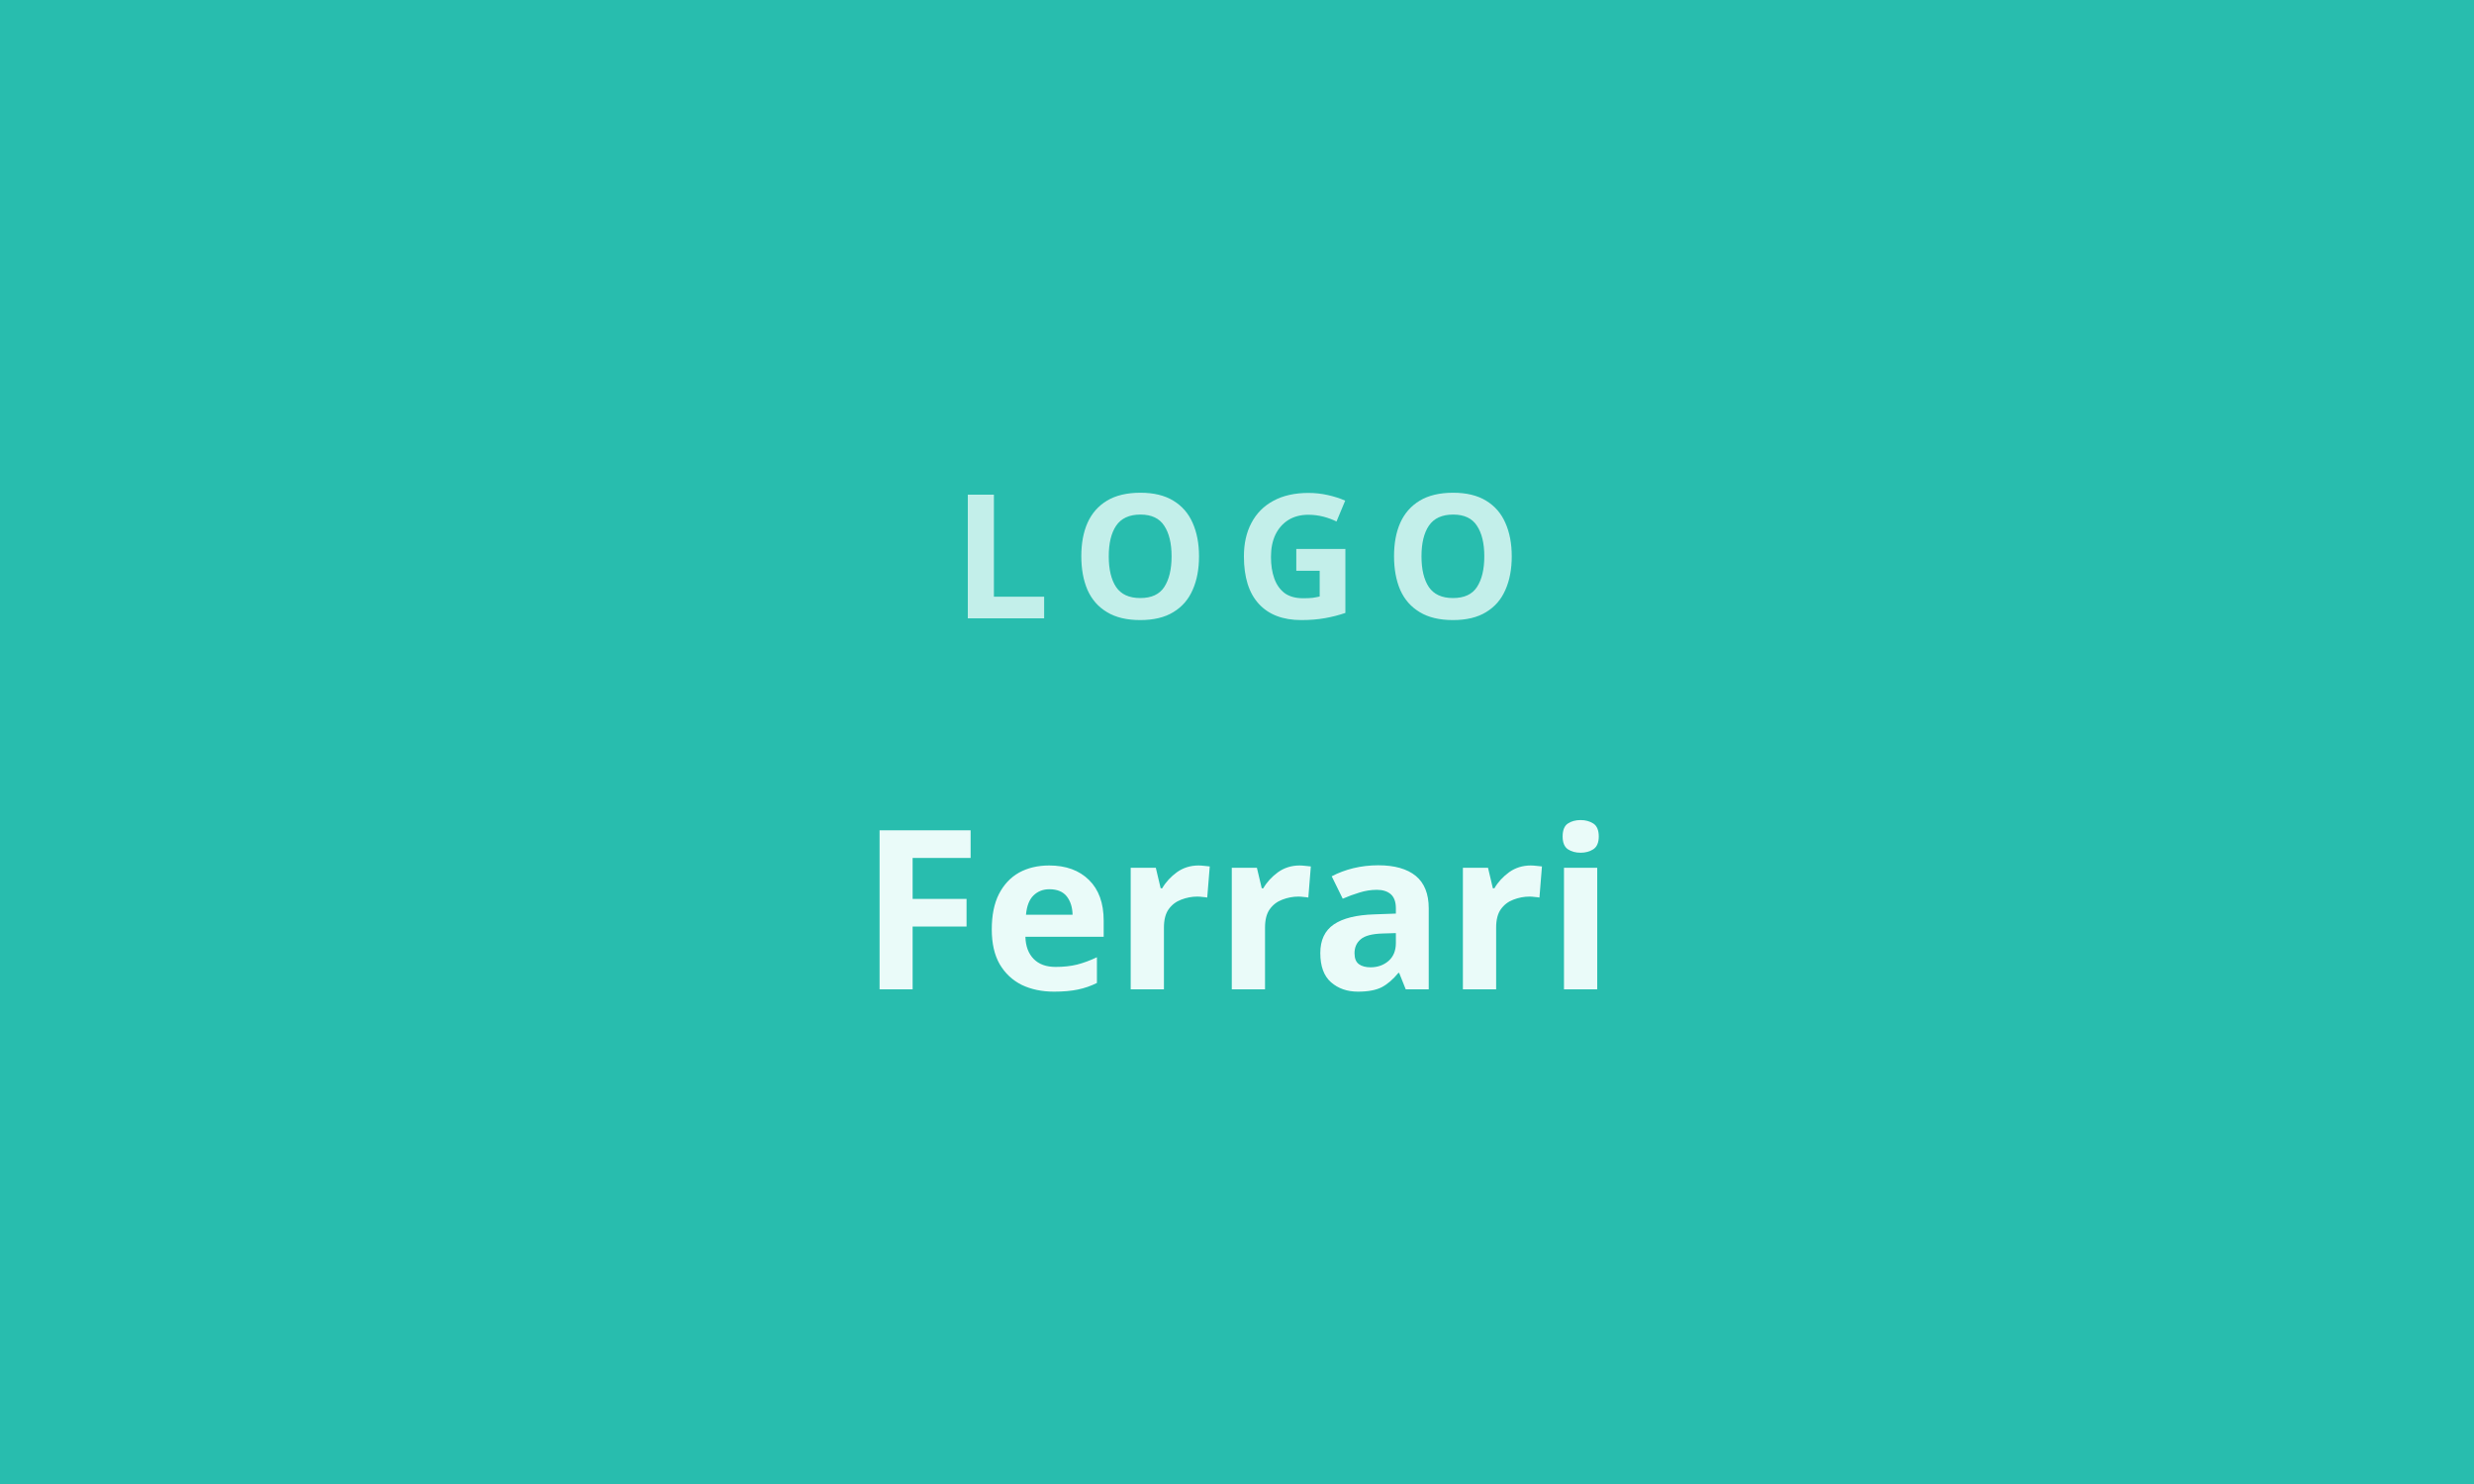
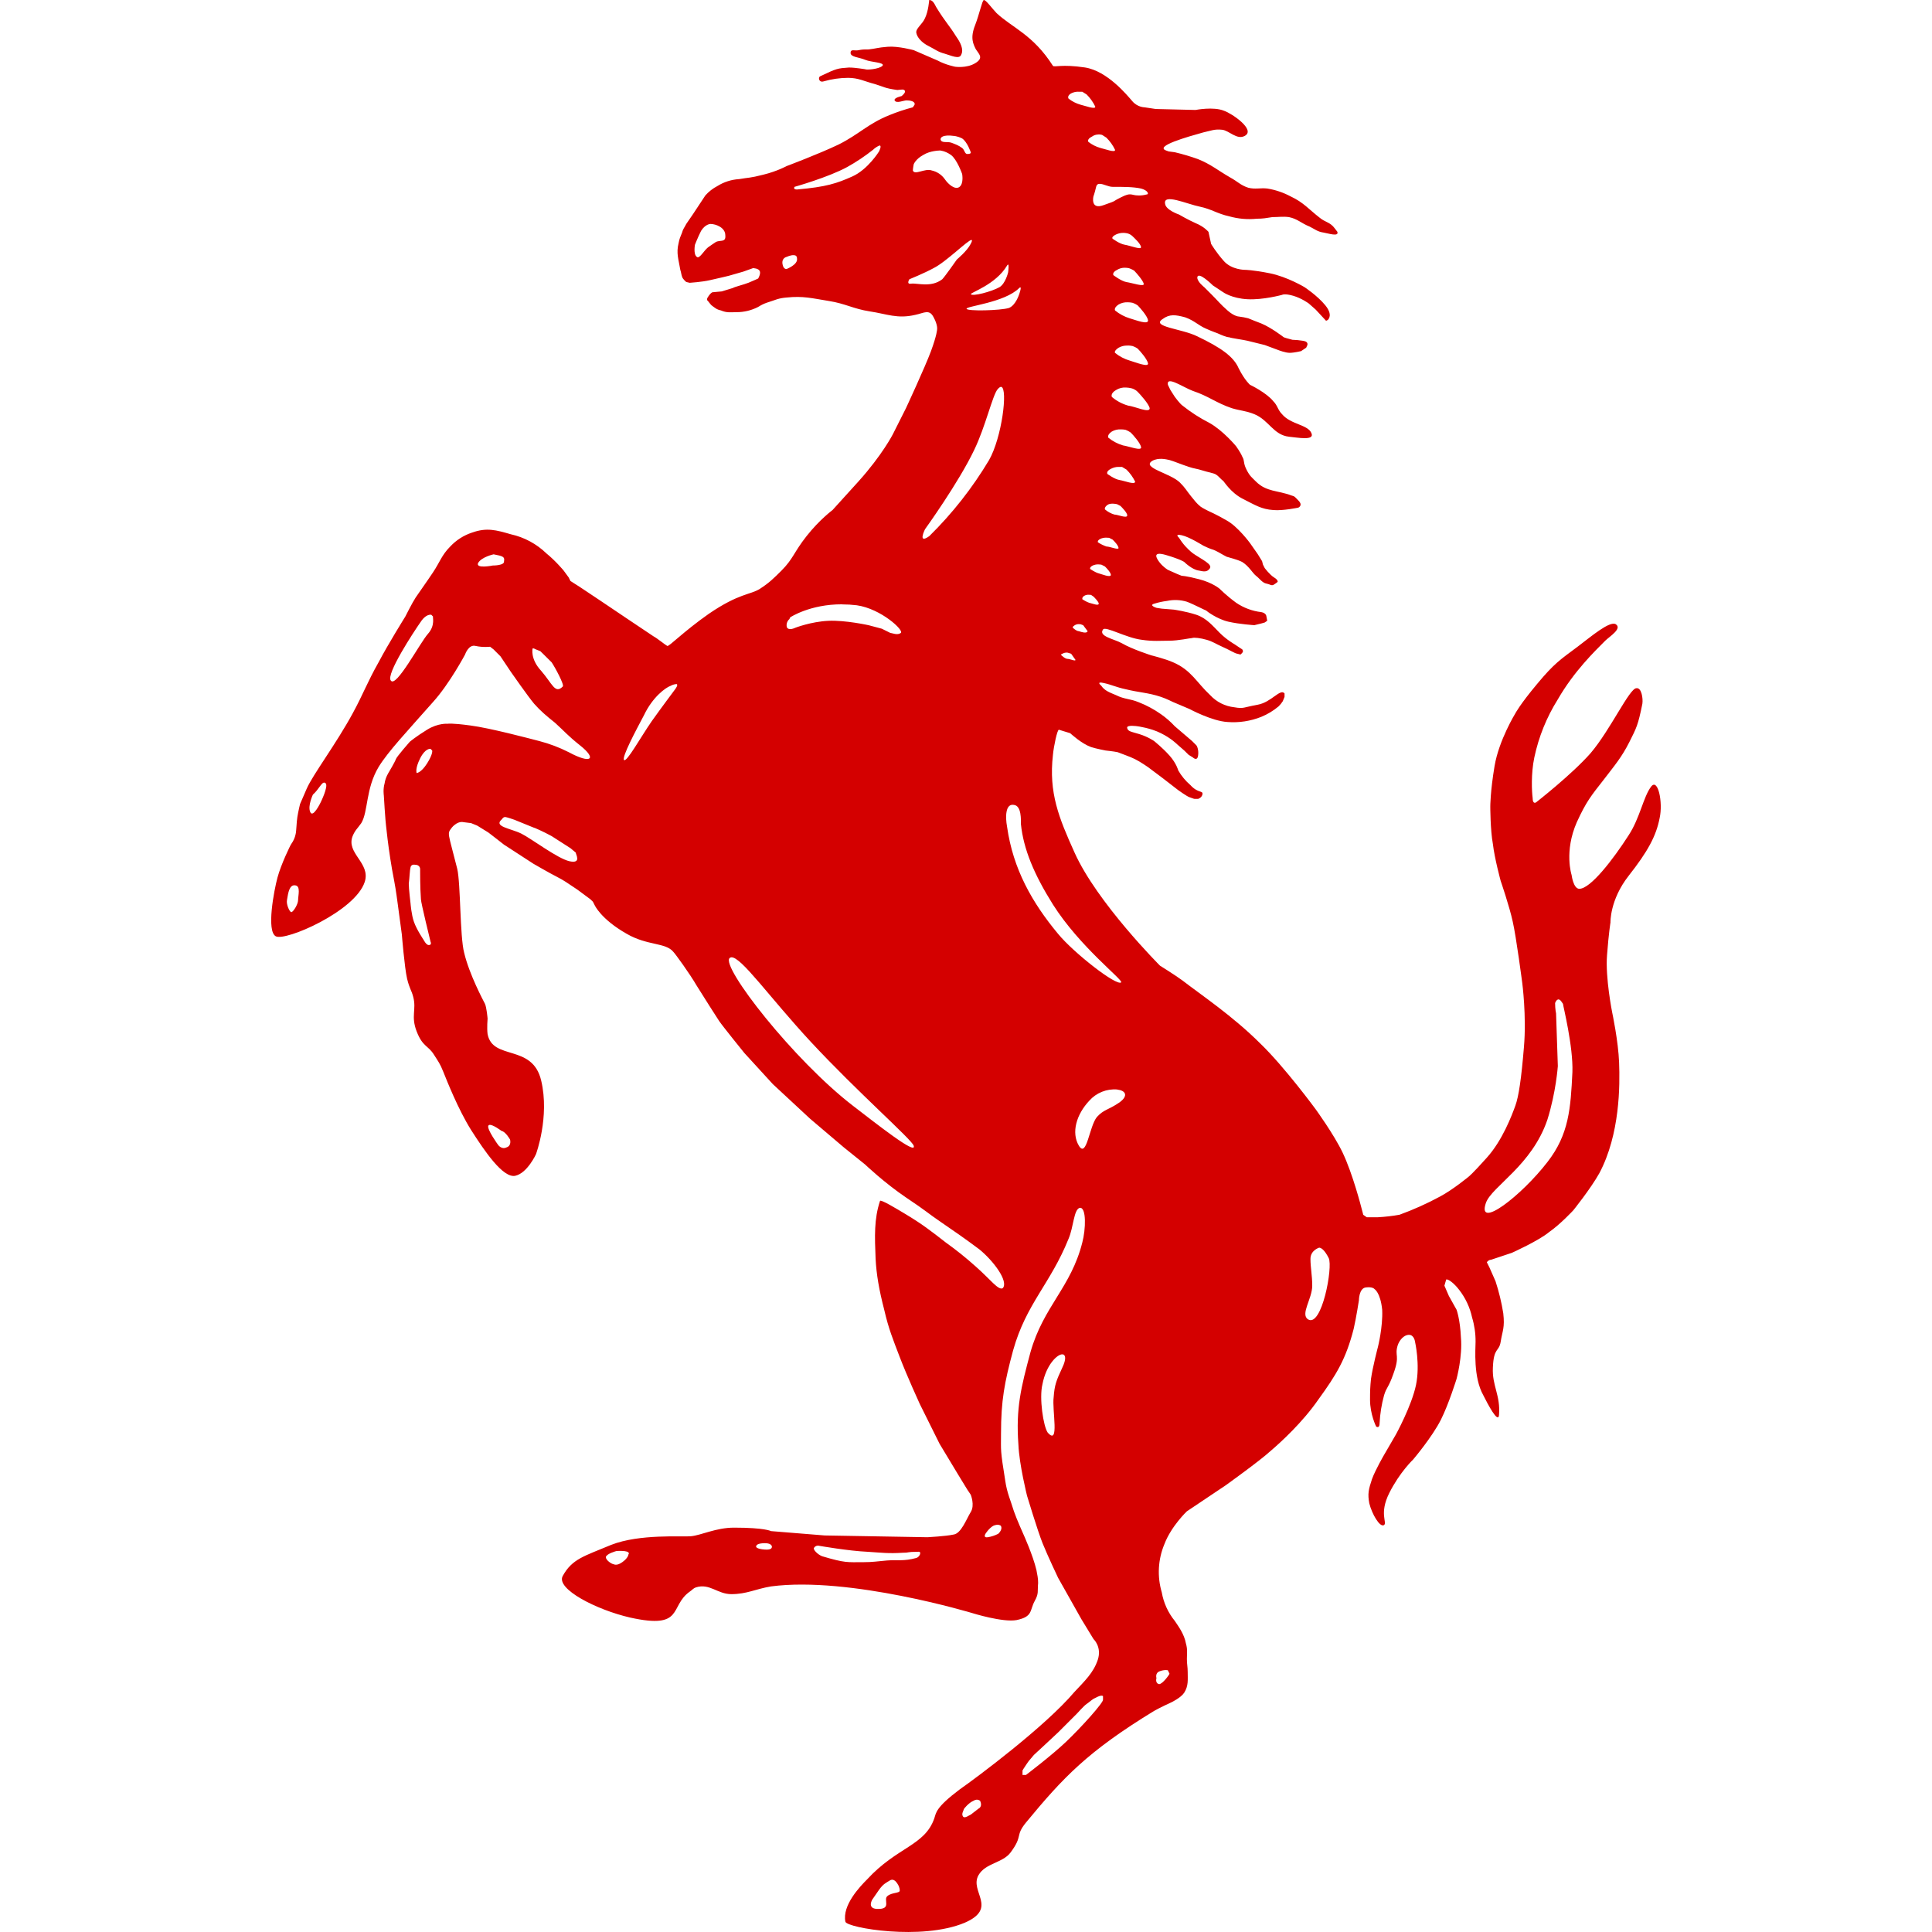
- <svg xmlns="http://www.w3.org/2000/svg" viewBox="0 0 200 120" preserveAspectRatio="xMidYMid slice">
-   <rect width="200" height="120" fill="hsl(174 65% 45%)" />
-   <text x="100" y="50" text-anchor="middle" font-family="system-ui, sans-serif" font-size="14" font-weight="800" fill="hsl(174 65% 95%)" letter-spacing="2" opacity="0.8">LOGO</text>
-   <text x="100" y="80" text-anchor="middle" font-family="system-ui, sans-serif" font-size="18" font-weight="800" fill="hsl(174 65% 95%)">Ferrari</text>
+ <svg xmlns="http://www.w3.org/2000/svg" fill="#D40000" role="img" viewBox="0 0 24 24">
+   <path d="M11.543 0s-.01.141-.053.227c-.032.075-.118.128-.107.182.01.054.064.119.15.162.086.043.117.074.203.096.075.021.184.076.205.011.033-.064-.01-.151-.064-.226-.086-.14-.13-.172-.248-.365C11.607.044 11.586 0 11.543 0zm.678 0c-.022.011-.054.174-.108.313-.064.161-.022.236.01.3.043.065.098.108-.01.173-.107.064-.248.043-.248.043s-.118-.023-.215-.076a23.832 23.832 0 0 0-.3-.13s-.194-.053-.323-.042c-.129.01-.14.022-.236.033-.054 0-.075-.001-.129.01-.043.01-.096-.02-.096.033s.107.054.182.086c.075.032.247.031.215.074-.043.043-.204.054-.215.043-.01 0-.117-.021-.203-.021-.14.01-.15.01-.353.107-.033.01-.022.086.042.064a1.12 1.12 0 0 1 .301-.043c.13 0 .203.044.332.077.108.032.118.052.28.074.032 0 .095-.022.095.021 0 .022-.043.055-.043.055s-.096.02-.086.053c.022.043.108 0 .15 0 .044 0 .11.012.098.054l-.021.032a2.312 2.312 0 0 0-.291.097c-.269.108-.375.237-.633.366-.247.118-.644.267-.644.267s-.118.065-.29.107c-.171.044-.182.034-.3.055a.571.571 0 0 0-.27.086.52.52 0 0 0-.15.117l-.15.227-.087.127c-.021.043-.042.064-.052.107-.022.054-.033.076-.043.13-.032.128 0 .204.021.333.011.032.011.054.022.086.01.032.052.065.052.065l.043.01s.152-.01.248-.032c.097-.021.237-.055.237-.055l.181-.052.12-.043s.075 0 .086.043c.01.032-.022.086-.022.086s-.065.03-.119.052c-.054.022-.183.054-.193.065l-.14.043-.118.011s-.022.011-.043.043c-.022.033-.022.032-.022.053.022.022.033.043.055.065.043.032.064.053.117.064.075.032.118.022.193.022a.587.587 0 0 0 .27-.065c.086-.054.118-.053.236-.096a.543.543 0 0 1 .118-.021c.204-.022.32.01.525.043.204.032.302.097.506.129.215.032.343.096.568.043.108-.022.173-.076.227.031.053.097.043.15.043.15s-.001.066-.076.27c-.076.204-.311.709-.311.709l-.162.322s-.13.257-.43.59a54.284 54.284 0 0 1-.32.353s-.161.119-.322.323c-.161.204-.163.279-.313.43-.097.096-.15.15-.268.226-.118.075-.258.053-.634.31-.322.226-.494.41-.516.399-.021-.01-.129-.098-.172-.12-.032-.02-.654-.439-.654-.439l-.258-.172-.119-.076-.021-.043-.063-.086s-.097-.118-.215-.214a.92.92 0 0 0-.441-.237c-.183-.053-.3-.086-.482-.021a.646.646 0 0 0-.27.172c-.107.107-.129.193-.215.322s-.172.248-.215.312c-.043.065-.129.237-.129.237s-.214.343-.332.568c-.14.247-.193.399-.322.635-.204.376-.495.762-.57.933l-.084.194s-.023.095-.033.16c-.011.064-.011.172-.022.215a.312.312 0 0 1-.053.119c-.01.01-.129.257-.172.418-.043.16-.14.666-.021.73.118.065.987-.31 1.105-.676.076-.236-.236-.355-.15-.57.032-.075.054-.085.107-.16.086-.14.054-.429.215-.697.118-.193.354-.442.676-.807.204-.225.398-.59.398-.59s.043-.129.13-.107c.096.021.181.01.181.01l.043.033.086.086.129.193s.216.31.29.397c.076.086.151.15.259.236.118.107.16.161.31.28.215.171.139.236-.14.085a1.82 1.82 0 0 0-.364-.138c-.128-.033-.612-.162-.859-.194-.236-.032-.28-.021-.28-.021s-.118-.012-.257.074c-.14.086-.215.15-.215.15s-.161.183-.172.215c-.01.032-.086.16-.086.16s-.044.066-.054.14c-.022.076-.01.151-.01.151l.01.16.011.15s.033.377.108.753c.021.107.043.279.043.279l.052.387s.033.409.065.548c.032.13.054.14.076.225.043.161-.032.236.043.43.075.193.14.17.215.289.054.086.074.107.117.215.043.107.183.463.344.72.172.269.398.601.549.569.15-.033.257-.268.257-.268s.172-.463.065-.914c-.108-.462-.602-.245-.666-.578-.01-.075 0-.193 0-.193s-.012-.141-.033-.184c-.022-.043-.194-.364-.258-.633-.054-.204-.043-.86-.086-1.043-.118-.472-.129-.43-.065-.515.076-.086.141-.065.141-.065l.096.012.076.031.139.086c.043.032.193.15.193.15l.365.237s.205.119.291.162c.086.043.16.096.16.096l.096.064.162.12.031.03.022.043s.076.173.398.356c.258.15.484.106.58.225.022.021.203.27.29.42.107.171.236.374.279.439.043.064.312.396.312.396l.354.387.463.43.418.355.267.215s.237.226.506.408c.258.172.268.193.44.31.128.087.3.206.472.335.172.14.366.396.291.482-.054.032-.151-.106-.334-.267a4.298 4.298 0 0 0-.375-.301c-.193-.15-.291-.227-.506-.356-.107-.064-.3-.181-.31-.16-.075.226-.066.44-.055.719.01.193.043.386.107.633.054.236.108.366.194.591.086.226.248.58.248.58l.246.495.226.375.118.193.043.064s.053.13 0 .215-.119.269-.215.28c-.097.021-.322.033-.322.033l-1.278-.022-.666-.054s-.074-.043-.46-.043c-.226 0-.409.096-.538.107-.107.01-.634-.032-.988.107-.333.14-.484.172-.602.387-.086.161.42.42.838.516.677.15.483-.14.74-.322.033-.022.044-.042.077-.053.171-.054.267.084.44.084.192 0 .3-.064.493-.096.977-.129 2.502.332 2.502.332s.377.118.549.086c.204-.043.16-.118.224-.236.054-.097.033-.117.043-.225 0-.064-.01-.096-.021-.16-.043-.183-.16-.441-.16-.441s-.087-.193-.12-.29c-.042-.139-.085-.226-.107-.376-.064-.398-.053-.365-.053-.59 0-.408.043-.634.15-1.031.162-.58.463-.827.688-1.385.065-.15.064-.365.14-.387.085-.01.075.269.032.43-.14.558-.483.794-.644 1.363-.118.44-.183.697-.15 1.148.01.247.107.635.107.635s.129.429.193.59c.065.161.193.43.193.43l.29.515.15.246s.106.097.053.258c-.054.161-.16.26-.29.399-.364.43-1.212 1.062-1.427 1.212-.3.226-.291.291-.313.356-.118.344-.462.354-.837.762-.086.086-.311.321-.268.525.021.075.945.237 1.482.012.42-.183.054-.388.172-.592.086-.15.3-.15.397-.28.16-.214.053-.203.193-.374.462-.559.763-.88 1.59-1.385.075-.043.215-.107.215-.107s.117-.055.16-.12c.054-.086.043-.16.043-.257 0-.065-.01-.096-.01-.16 0-.076.01-.119-.012-.194-.021-.118-.095-.215-.138-.28a.772.772 0 0 1-.162-.355.894.894 0 0 1 .033-.6c.086-.225.279-.407.279-.407l.482-.323s.42-.301.55-.42c.139-.118.407-.365.6-.644.226-.311.344-.505.44-.88.032-.14.065-.354.065-.354s0-.15.086-.16c.085-.011.107.02.107.02s.074.042.096.257c.01.215-.053.463-.053.463s-.065.246-.086.396c-.01.097-.012.15-.012.258 0 .183.076.334.076.334s.043.032.043-.043a1.6 1.6 0 0 1 .055-.344c.032-.107.053-.087.117-.27.086-.236.01-.213.053-.353.022-.064.076-.129.14-.129.065 0 .075.086.075.086s.065.28.012.537c-.054.258-.248.612-.248.612l-.149.257s-.107.183-.15.301c-.043.129-.055.183-.033.3.032.13.13.303.183.27.043-.032-.064-.14.065-.398s.298-.418.298-.418.237-.28.344-.494c.097-.193.194-.506.194-.506s.076-.28.054-.516c-.01-.225-.054-.343-.054-.343l-.096-.172-.055-.127.022-.076c.021-.011.097.043.162.129a.854.854 0 0 1 .16.343 1.018 1.018 0 0 1 .043.301c0 .086-.031.44.097.666.054.108.183.354.194.246.021-.247-.087-.364-.076-.59.01-.257.076-.193.097-.322.022-.14.053-.173.032-.355a2.632 2.632 0 0 0-.096-.397l-.076-.172-.032-.064s.021-.031.053-.031l.258-.086s.334-.15.463-.258c.14-.097.3-.27.3-.27s.215-.267.323-.46c.258-.484.257-1.096.246-1.376-.01-.268-.086-.623-.086-.623s-.086-.43-.064-.709c.021-.279.043-.408.043-.408s-.01-.279.226-.58c.236-.3.342-.493.385-.719.043-.193-.022-.504-.108-.386-.096.129-.137.387-.277.601-.193.301-.474.666-.613.666-.075 0-.096-.172-.096-.172s-.096-.29.065-.656c.118-.258.181-.332.332-.525.14-.183.225-.28.322-.473.086-.172.106-.204.16-.472.01-.065-.01-.204-.074-.194-.086 0-.322.517-.569.807-.236.268-.677.611-.677.611s-.043.031-.043-.055c-.01-.075-.022-.3.021-.503a2.22 2.22 0 0 1 .291-.72c.204-.354.461-.6.59-.73.054-.053.215-.151.13-.205-.076-.043-.302.15-.474.28-.214.16-.289.205-.503.463-.215.257-.27.365-.27.365s-.204.332-.258.654c-.054.322-.053.504-.053.504s0 .291.032.463c.021.182.097.46.097.46s.108.313.15.507c.044.193.118.761.118.761s.054.409.021.795c-.032.387-.064.612-.107.73-.043.119-.16.43-.354.645-.182.204-.226.236-.226.236s-.193.16-.354.246a3.743 3.743 0 0 1-.505.227 2.211 2.211 0 0 1-.268.031h-.139l-.043-.03-.023-.087s-.106-.419-.234-.687c-.108-.226-.334-.537-.334-.537s-.387-.527-.688-.817c-.344-.343-.73-.6-.967-.783-.086-.064-.279-.184-.279-.184s-.783-.783-1.062-1.406c-.194-.43-.322-.74-.268-1.213.01-.107.053-.312.074-.312l.14.043c.012.01.14.129.259.172.064.021.181.043.181.043s.097.01.15.021c.054.022.151.054.215.086.065.032.16.098.16.098l.184.138.194.15s.106.076.138.087c.032.01.054.021.065.021h.043s.044-.012.054-.055c.011-.053-.053-.01-.15-.117a.698.698 0 0 1-.15-.181s-.022-.087-.108-.184-.193-.182-.193-.182-.076-.053-.184-.086c-.107-.032-.14-.033-.15-.076-.01-.043.129-.021.129-.021s.162.021.29.086c.13.064.204.14.204.14l.086.075.055.054.052.032s.054.053.065-.022c.01-.064-.011-.118-.022-.129l-.053-.053-.214-.183a1.076 1.076 0 0 0-.172-.15 1.303 1.303 0 0 0-.28-.15c-.107-.044-.171-.033-.279-.087-.075-.032-.14-.053-.183-.117-.011-.01-.064-.055.033-.033.096.021.16.054.267.076.172.043.28.042.442.096.064.021.15.064.15.064l.203.086s.28.151.473.162a.938.938 0 0 0 .42-.064.814.814 0 0 0 .215-.13.36.36 0 0 0 .052-.064l.022-.054v-.043c-.054-.065-.16.108-.332.14-.183.033-.173.053-.291.032a.477.477 0 0 1-.3-.15c-.173-.162-.236-.312-.462-.409-.096-.043-.27-.086-.27-.086s-.236-.075-.365-.15c-.096-.054-.298-.086-.234-.172.032-.043.29.107.482.129.14.021.237.011.344.011s.258-.033.28-.033c.021-.01.106 0 .181.022.075.021.118.053.193.086.076.032.163.086.184.086l.043.011.022-.021.01-.022-.01-.021-.034-.022-.064-.043s-.096-.054-.182-.14c-.086-.086-.162-.182-.29-.225-.13-.043-.28-.064-.28-.064l-.15-.012-.065-.01s-.107-.033-.021-.054a.888.888 0 0 1 .15-.032.495.495 0 0 1 .248.01c.086.032.226.107.236.107.011.011.14.109.28.141.14.032.322.043.322.043l.086-.021.043-.012.031-.022-.01-.052s0-.044-.064-.055a.697.697 0 0 1-.313-.117c-.118-.086-.203-.172-.203-.172s-.086-.076-.258-.12c-.16-.042-.214-.042-.214-.042l-.055-.022-.117-.052s-.055-.033-.098-.086c-.043-.054-.106-.152.076-.098.183.054.225.086.225.086s.097.097.183.107c.054.011.097.022.13-.021.053-.054-.098-.118-.206-.194a.725.725 0 0 1-.172-.193s-.063-.053.034-.031c.096.021.267.129.267.129s.086.042.13.053c.031.01.118.064.161.085.032.011.13.033.193.065.086.054.13.14.172.172.043.032.076.087.13.097.053.011.063.032.095.01a.418.418 0 0 0 .043-.031s.01-.023-.043-.055-.117-.117-.117-.117l-.022-.043-.011-.043-.053-.086-.098-.14s-.15-.204-.289-.28c-.129-.075-.226-.117-.226-.117s-.064-.031-.096-.053c-.054-.043-.076-.077-.12-.13-.053-.065-.073-.106-.138-.17-.118-.118-.483-.184-.344-.27.076-.043.172-.02.215-.01.043.011.14.052.237.084.064.022.107.024.171.045.065.022.14.031.172.053.032.021.065.065.086.076.011.01.096.15.246.225.15.075.227.128.377.138.118.011.31-.03.31-.03s.055-.023.012-.077c-.053-.054-.054-.064-.097-.074-.172-.065-.31-.043-.44-.172-.053-.054-.076-.065-.119-.15-.043-.086-.02-.107-.052-.16-.022-.054-.077-.13-.077-.13s-.16-.194-.332-.29a1.955 1.955 0 0 1-.334-.215c-.032-.022-.095-.108-.095-.108l-.055-.086-.031-.064c-.022-.118.192.033.31.076.194.064.291.15.485.215.107.032.172.031.279.074.182.075.236.258.43.28.107.01.322.053.279-.044-.043-.107-.258-.107-.365-.236-.054-.054-.054-.106-.108-.16-.086-.108-.29-.205-.29-.205s-.064-.053-.14-.203c-.064-.15-.225-.26-.515-.399-.193-.096-.58-.118-.43-.215.086-.064.161-.053.28-.021.118.043.16.098.257.14.097.044.14.054.16.065.022.01.097.043.13.043.02.01.183.032.226.043l.215.053.172.064s.085.033.138.033.141-.021.141-.021l.064-.043.01-.022s.033-.053-.053-.064a.986.986 0 0 0-.128-.012l-.077-.021-.03-.01s-.151-.118-.28-.172a4.841 4.841 0 0 1-.162-.064l-.053-.012-.064-.01s-.055 0-.141-.076c-.086-.075-.118-.118-.193-.193l-.096-.096s-.086-.066-.086-.12c.01-.085.193.098.193.098l.13.086s.107.076.3.086c.193.011.43-.054.43-.054s.031-.02.138.011.194.096.194.096l.086.076.129.139.021-.01c.01-.01.065-.065-.031-.183-.097-.119-.258-.225-.258-.225s-.215-.129-.43-.172c-.214-.043-.312-.043-.312-.043s-.161 0-.258-.107c-.097-.108-.16-.215-.16-.215l-.033-.15s-.053-.065-.16-.108c-.097-.043-.206-.107-.206-.107s-.16-.054-.172-.13c-.032-.139.27 0 .43.032.15.032.215.087.365.12a.915.915 0 0 0 .344.03c.075 0 .118-.008.193-.02.076 0 .13-.01.206 0 .107.022.15.075.257.118.065.032.097.063.172.074.065.011.194.055.172-.01l-.033-.043c-.054-.075-.117-.075-.182-.128-.14-.108-.204-.193-.365-.268a.932.932 0 0 0-.29-.098c-.087-.01-.151.012-.237-.01-.097-.032-.128-.075-.225-.128-.15-.086-.237-.162-.398-.227a2.663 2.663 0 0 0-.29-.086l-.076-.01-.03-.011c-.151-.054.267-.171.46-.225.097-.021.14-.044.236-.033.086.01.183.13.28.076.14-.075-.161-.28-.258-.312-.129-.054-.354-.01-.354-.01l-.494-.012-.14-.021s-.086 0-.15-.075c-.065-.075-.311-.377-.59-.42-.29-.043-.376 0-.397-.02-.247-.388-.506-.473-.7-.655-.053-.054-.138-.173-.16-.162zm1.173 1.14a.53.53 0 0 1 .051 0l.053.033a.54.54 0 0 1 .107.15c.011.043-.128-.01-.181-.022a.43.43 0 0 1-.15-.076s-.023-.032.03-.064a.197.197 0 0 1 .09-.022zm.252.53c.026 0 .045.006.045.006l.053.034a.538.538 0 0 1 .107.15c.011.043-.128-.01-.181-.022a.43.43 0 0 1-.15-.076s-.022-.032.043-.064a.133.133 0 0 1 .083-.027zm-1.882.014a.398.398 0 0 1 .08.004s.043 0 .107.031c.065.043.108.172.108.172s.01.022-.043.022c-.033 0-.033-.053-.065-.075-.043-.032-.075-.043-.129-.064-.053-.021-.128.01-.138-.043 0-.032.04-.044.08-.047zm-.844.125c.042-.012 0 .072 0 .072s-.139.225-.332.311-.322.13-.688.162c-.053 0-.03-.033-.03-.033s.417-.117.654-.246a2.36 2.36 0 0 0 .322-.215.25.25 0 0 1 .074-.05zm.752.06s.065.002.14.055c.076.054.14.237.14.237s.022.117-.032.16-.14-.031-.184-.096a.269.269 0 0 0-.16-.107c-.086-.032-.215.064-.236 0 0-.022.01-.076.01-.076s.022-.064.119-.117c.086-.054.203-.055.203-.055zm1.998.415c.043.004.103.037.15.037.14 0 .257 0 .354.021.086.022.107.075.064.075a.33.33 0 0 1-.096.011c-.096 0-.086-.043-.214.022-.13.064-.033.033-.215.097-.172.065-.13-.107-.13-.107s.013-.033.034-.12c.008-.031.027-.039.053-.036zm-4.844.498c.065 0 .184.044.184.14.01.097-.066.054-.12.086-.031.022-.052.033-.095.065-.054.043-.108.15-.14.117-.044-.032-.022-.15-.022-.15s.033-.086.076-.172c.054-.086.117-.086.117-.086zm5.137.111a.228.228 0 0 1 .05.008s.032.01.053.031c.022.022.108.098.108.14 0 .033-.139-.022-.203-.032-.065-.011-.15-.075-.15-.075s-.022-.02.042-.052a.21.21 0 0 1 .1-.02zm-1.895.088c.01 0 .009.015-.01.049-.042.086-.171.193-.171.193s-.15.214-.182.246c-.14.108-.312.044-.387.055-.064.01-.021-.055-.021-.055s.183-.074.3-.138c.158-.079.427-.35.471-.35zM9.86 3.17c.023 0 .041.01.041.043.011.075-.128.128-.128.128s-.042.011-.053-.064c-.01-.075.053-.086.053-.086s.05-.024.087-.021zm2.66.117c.018-.01.003.097.003.097s-.033.141-.108.184c-.096.054-.334.118-.355.086 0-.022.311-.12.45-.355a.034.034 0 0 1 .01-.012zm1.454.039a.239.239 0 0 1 .052.006s.03.01.063.03c.032.033.108.12.119.163.01.043-.14-.01-.215-.021-.064-.011-.162-.086-.162-.086s-.02-.033.045-.065a.175.175 0 0 1 .098-.027zm-1.301.244c.02-.006-.012.084-.012.084s-.043.14-.129.172c-.107.032-.514.042-.525.01-.01-.033.472-.076.654-.258a.026.026 0 0 1 .012-.008zm1.334.185a.3.3 0 0 1 .06.006s.033.01.065.032c.032.032.118.13.129.183.01.065-.15 0-.225-.021a.535.535 0 0 1-.184-.098s-.021-.031.043-.074a.207.207 0 0 1 .112-.028zm0 .537a.3.3 0 0 1 .06.006s.033.01.065.032c.032.032.118.13.129.183.01.054-.15-.011-.225-.033a.525.525 0 0 1-.184-.096s-.021-.021.043-.064a.207.207 0 0 1 .112-.027zm-1.568.514c.083.024.007.629-.153.91a4.718 4.718 0 0 1-.742.944c-.15.107-.053-.086-.053-.086s.418-.579.612-.987c.14-.29.226-.676.29-.752.02-.022.034-.032.046-.029zm1.55.008a.314.314 0 0 1 .069.01s.042.01.074.043c.032.032.14.151.15.205 0 .064-.182-.023-.267-.033a.54.54 0 0 1-.203-.108s-.023-.043.052-.086a.206.206 0 0 1 .125-.031zm-.068.52a.3.3 0 0 1 .06.005s.033.012.065.034c.032.032.118.128.129.181.01.054-.15-.01-.225-.021a.526.526 0 0 1-.182-.096s-.02-.033.043-.076a.201.201 0 0 1 .11-.027zm-.031.466a.482.482 0 0 1 .048 0l.055.033a.542.542 0 0 1 .108.15c0 .044-.13-.01-.194-.02-.064-.011-.15-.075-.15-.075s-.022-.032.043-.064a.2.2 0 0 1 .09-.024zm-.059.457a.32.32 0 0 1 .045.006l.043.022c.021.021.084.085.084.117 0 .043-.117-.01-.16-.01a.32.32 0 0 1-.117-.064s-.012-.023.03-.055c.022-.016.05-.017.075-.016zm-.09.422a.31.31 0 0 1 .037.002l.043.022c.022.021.074.075.074.107-.01.022-.107-.021-.15-.021a.475.475 0 0 1-.107-.053s-.01-.022.033-.043a.165.165 0 0 1 .07-.014zm-7.609.207c.118.022.14.032.129.086.01.054-.139.053-.139.053s-.216.044-.183-.031c.043-.076.193-.108.193-.108zm7.511.125c.022 0 .04.004.04.004l.043.022c.021.021.074.075.074.107-.011.032-.108-.01-.15-.021-.044-.011-.108-.055-.108-.055s-.01-.022.033-.043a.156.156 0 0 1 .068-.014zm-.12.377a.22.22 0 0 1 .03.002l.032.022c.01.01.064.064.064.086 0 .032-.076 0-.119-.01-.032-.01-.084-.043-.084-.043s-.01-.022.022-.043a.1.1 0 0 1 .054-.014zm-3.061.12a1.5 1.5 0 0 1 .182.011c.3.043.59.312.546.344-.043.032-.107 0-.129 0l-.107-.053-.162-.043s-.29-.065-.504-.055c-.215.011-.408.086-.408.086s-.086.044-.107-.01c-.011-.064.033-.097.033-.097l.01-.022s.246-.164.646-.162zm-5.113.128c.007 0 .01.002.01.002l.021.022c-.01 0 .032.107-.064.214-.097.108-.397.677-.461.58-.065-.075.29-.613.365-.72.056-.089.107-.098.129-.098zm8.05.117c.015 0 .026.002.026.002l.031.012.055.074c-.011.032-.076.011-.108 0-.032 0-.076-.043-.076-.043s-.01-.01.022-.03a.094.094 0 0 1 .05-.015zm-6.783.303c.017-.006.029.008.043.012l.053.021.033.032.108.107c.043.064.16.28.138.3-.096.097-.128-.032-.267-.193-.14-.15-.108-.279-.108-.279zm6.633.05a.079.079 0 0 1 .025.005l.032.01.054.076c0 .021-.065-.012-.097-.012-.033 0-.075-.043-.075-.043s-.022-.01.01-.021a.094.094 0 0 1 .051-.014zM8.4 8.497c.035.003-.013.065-.013.065s-.184.246-.291.397c-.14.203-.312.514-.344.482-.032-.032.151-.374.248-.557.107-.225.268-.343.332-.365a.173.173 0 0 1 .068-.021zm-3.052.805l.021.022s.011.042-.064.16-.13.119-.13.119c0-.01-.02-.053.044-.182s.129-.119.129-.119zm-1.317.42a.032.032 0 0 1 .016.01c.032.043-.064.236-.064.236s-.097.203-.13.117c-.032-.075.034-.214.034-.214.075-.066.108-.156.144-.149zm8.565.277c.096.011.086.194.086.237.032.311.162.624.398 1 .333.526.87.934.848.967-.054.053-.59-.366-.784-.602-.322-.387-.56-.806-.634-1.332-.022-.118-.022-.291.086-.27zm-6.324.15c.021 0 .117.034.117.034l.236.096c.01 0 .13.054.227.107l.234.15.066.055c0 .022.075.14-.076.108-.15-.033-.472-.28-.601-.344-.13-.064-.343-.086-.246-.172.01-.01.021-.033.043-.033zm-1.14.593a.058.058 0 0 1 .022 0c.065 0 .065.052.065.052v.033s-.001.194.01.344c0 .043.119.526.119.526s.021.043-.022.043c-.032 0-.064-.065-.064-.065s-.087-.128-.12-.224c-.031-.086-.042-.227-.042-.227s-.022-.182-.022-.246c.011-.086.011-.162.022-.205a.039.039 0 0 1 .031-.031zm-1.49.257a.06.06 0 0 1 .03 0c.064.011.031.128.031.182s-.062.15-.084.15c-.021 0-.065-.096-.054-.15.01-.047.018-.167.078-.182zm5.442.893c.122-.01.475.497.988 1.05.58.624 1.256 1.215 1.278 1.29.043.129-.473-.28-.752-.494-.741-.57-1.643-1.729-1.535-1.836a.036.036 0 0 1 .021-.01zm10.273.523c.02-.002.037.024.037.024l.022.031c0 .022.128.526.117.848-.022.45-.042.773-.31 1.117-.323.419-.882.85-.764.506.075-.204.57-.462.763-1.031.108-.344.13-.667.13-.667l-.022-.654s-.012-.053-.012-.129c.012-.032.027-.043.04-.045zm-5.478 1.12c.1.011.145.074.027.16-.14.096-.193.085-.28.181-.096.118-.127.517-.224.356-.096-.161-.032-.387.13-.559a.418.418 0 0 1 .347-.139zm-7.799.439c.041-.008.149.074.149.074.053.01.107.108.107.108s.022.076-.043.097c-.064.032-.107-.033-.107-.033s-.14-.193-.12-.236a.019.019 0 0 1 .014-.01zm10.307 1.525c.021 0 .065.022.119.13s-.086.868-.258.76c-.097-.064.053-.256.053-.417 0-.129-.022-.227-.022-.334 0-.107.108-.139.108-.139zM13.2 16.824c.038.004.048.058-.004.166-.075.161-.096.215-.107.366-.022.16.076.61-.074.44-.054-.076-.108-.43-.065-.602.047-.242.186-.375.25-.37zm-.82 2.118c.036-.005.054.013.054.013.022.043-.022.087-.033.098a.435.435 0 0 1-.129.043c-.064.01-.03-.043-.03-.043s.041-.066.095-.098a.134.134 0 0 1 .043-.013zm-2.877.228c.086 0 .086.043.086.043 0 .032-.033.044-.12.033-.074-.01-.084-.032-.073-.043 0-.01.021-.033.107-.033zm.652.031a.063.063 0 0 1 .024.002s.365.064.601.074c.172.011.258.023.43.012.097 0 .043-.012.193-.012.054-.01.022.066-.021.077-.161.043-.226.02-.365.031-.119.01-.173.021-.291.021-.204 0-.224.012-.514-.074-.054-.021-.12-.086-.098-.107a.055.055 0 0 1 .041-.024zm-2.435.065c.126.003.086.045.086.045s-.001.042-.076.095c-.076.054-.107.022-.118.022-.01 0-.086-.043-.086-.086.011-.043.13-.074.13-.074a.489.489 0 0 1 .064-.002zm6.761 1.48a.133.133 0 0 1 .026.002l.021.043c0 .01-.086.13-.129.13-.053-.012-.033-.075-.033-.075s-.021-.065.043-.086a.232.232 0 0 1 .072-.014zm-.802.318c.008 0 .018.001.023.006v.043c.01.033-.27.345-.463.528-.182.172-.494.408-.494.408h-.043v-.055l.012-.021.021-.032.022-.033.021-.03.065-.077.15-.139.15-.14.237-.237s.085-.095.117-.117c.032-.021.054-.043.086-.064.032-.016.07-.038.096-.04zm-1.553 1.293a.064.064 0 0 1 .05.014c.033.075-.02.096-.02.096l-.098.076c-.011 0-.075.054-.096.021-.022-.032.01-.075.01-.086 0-.01.065-.085.119-.107a.093.093 0 0 1 .035-.014zm-1.047.994c.044-.005.076.061.076.061s.022.031.022.074c0 .033-.097.022-.15.065-.065.043.065.173-.14.162-.117-.01-.053-.118-.042-.129l.074-.107c.054-.076.087-.087.14-.12a.046.046 0 0 1 .02-.006z" />
</svg>
